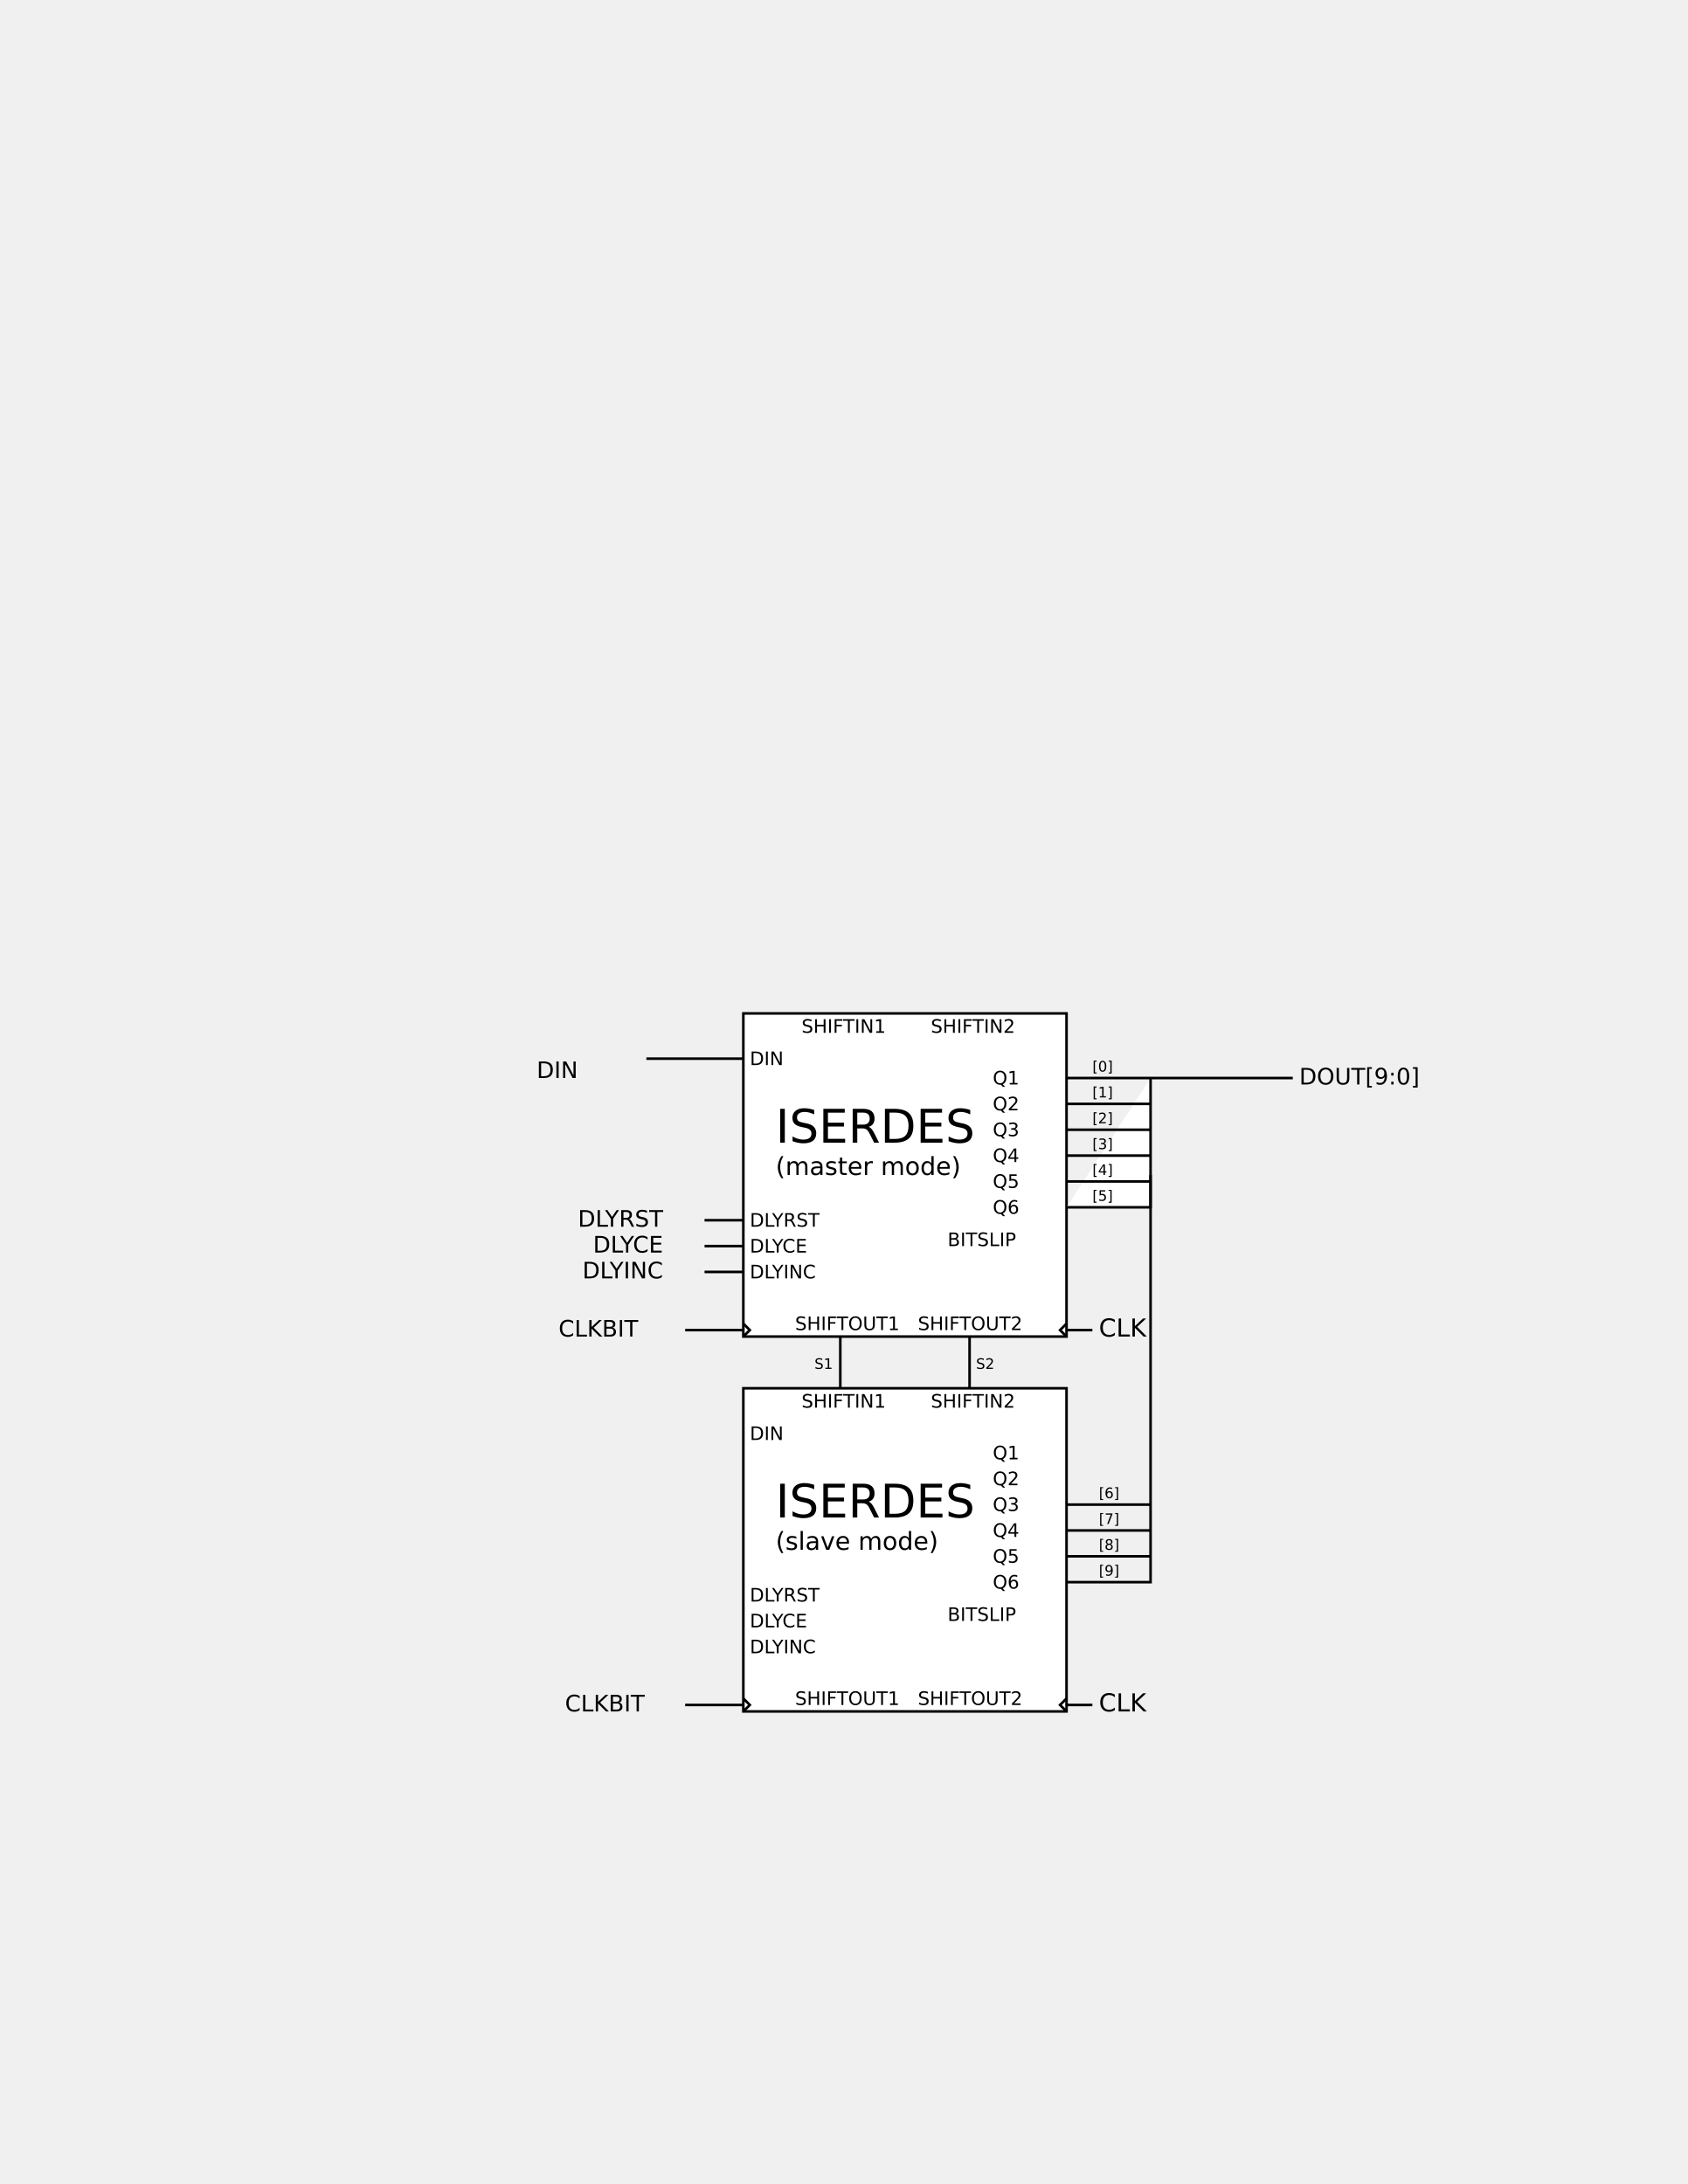
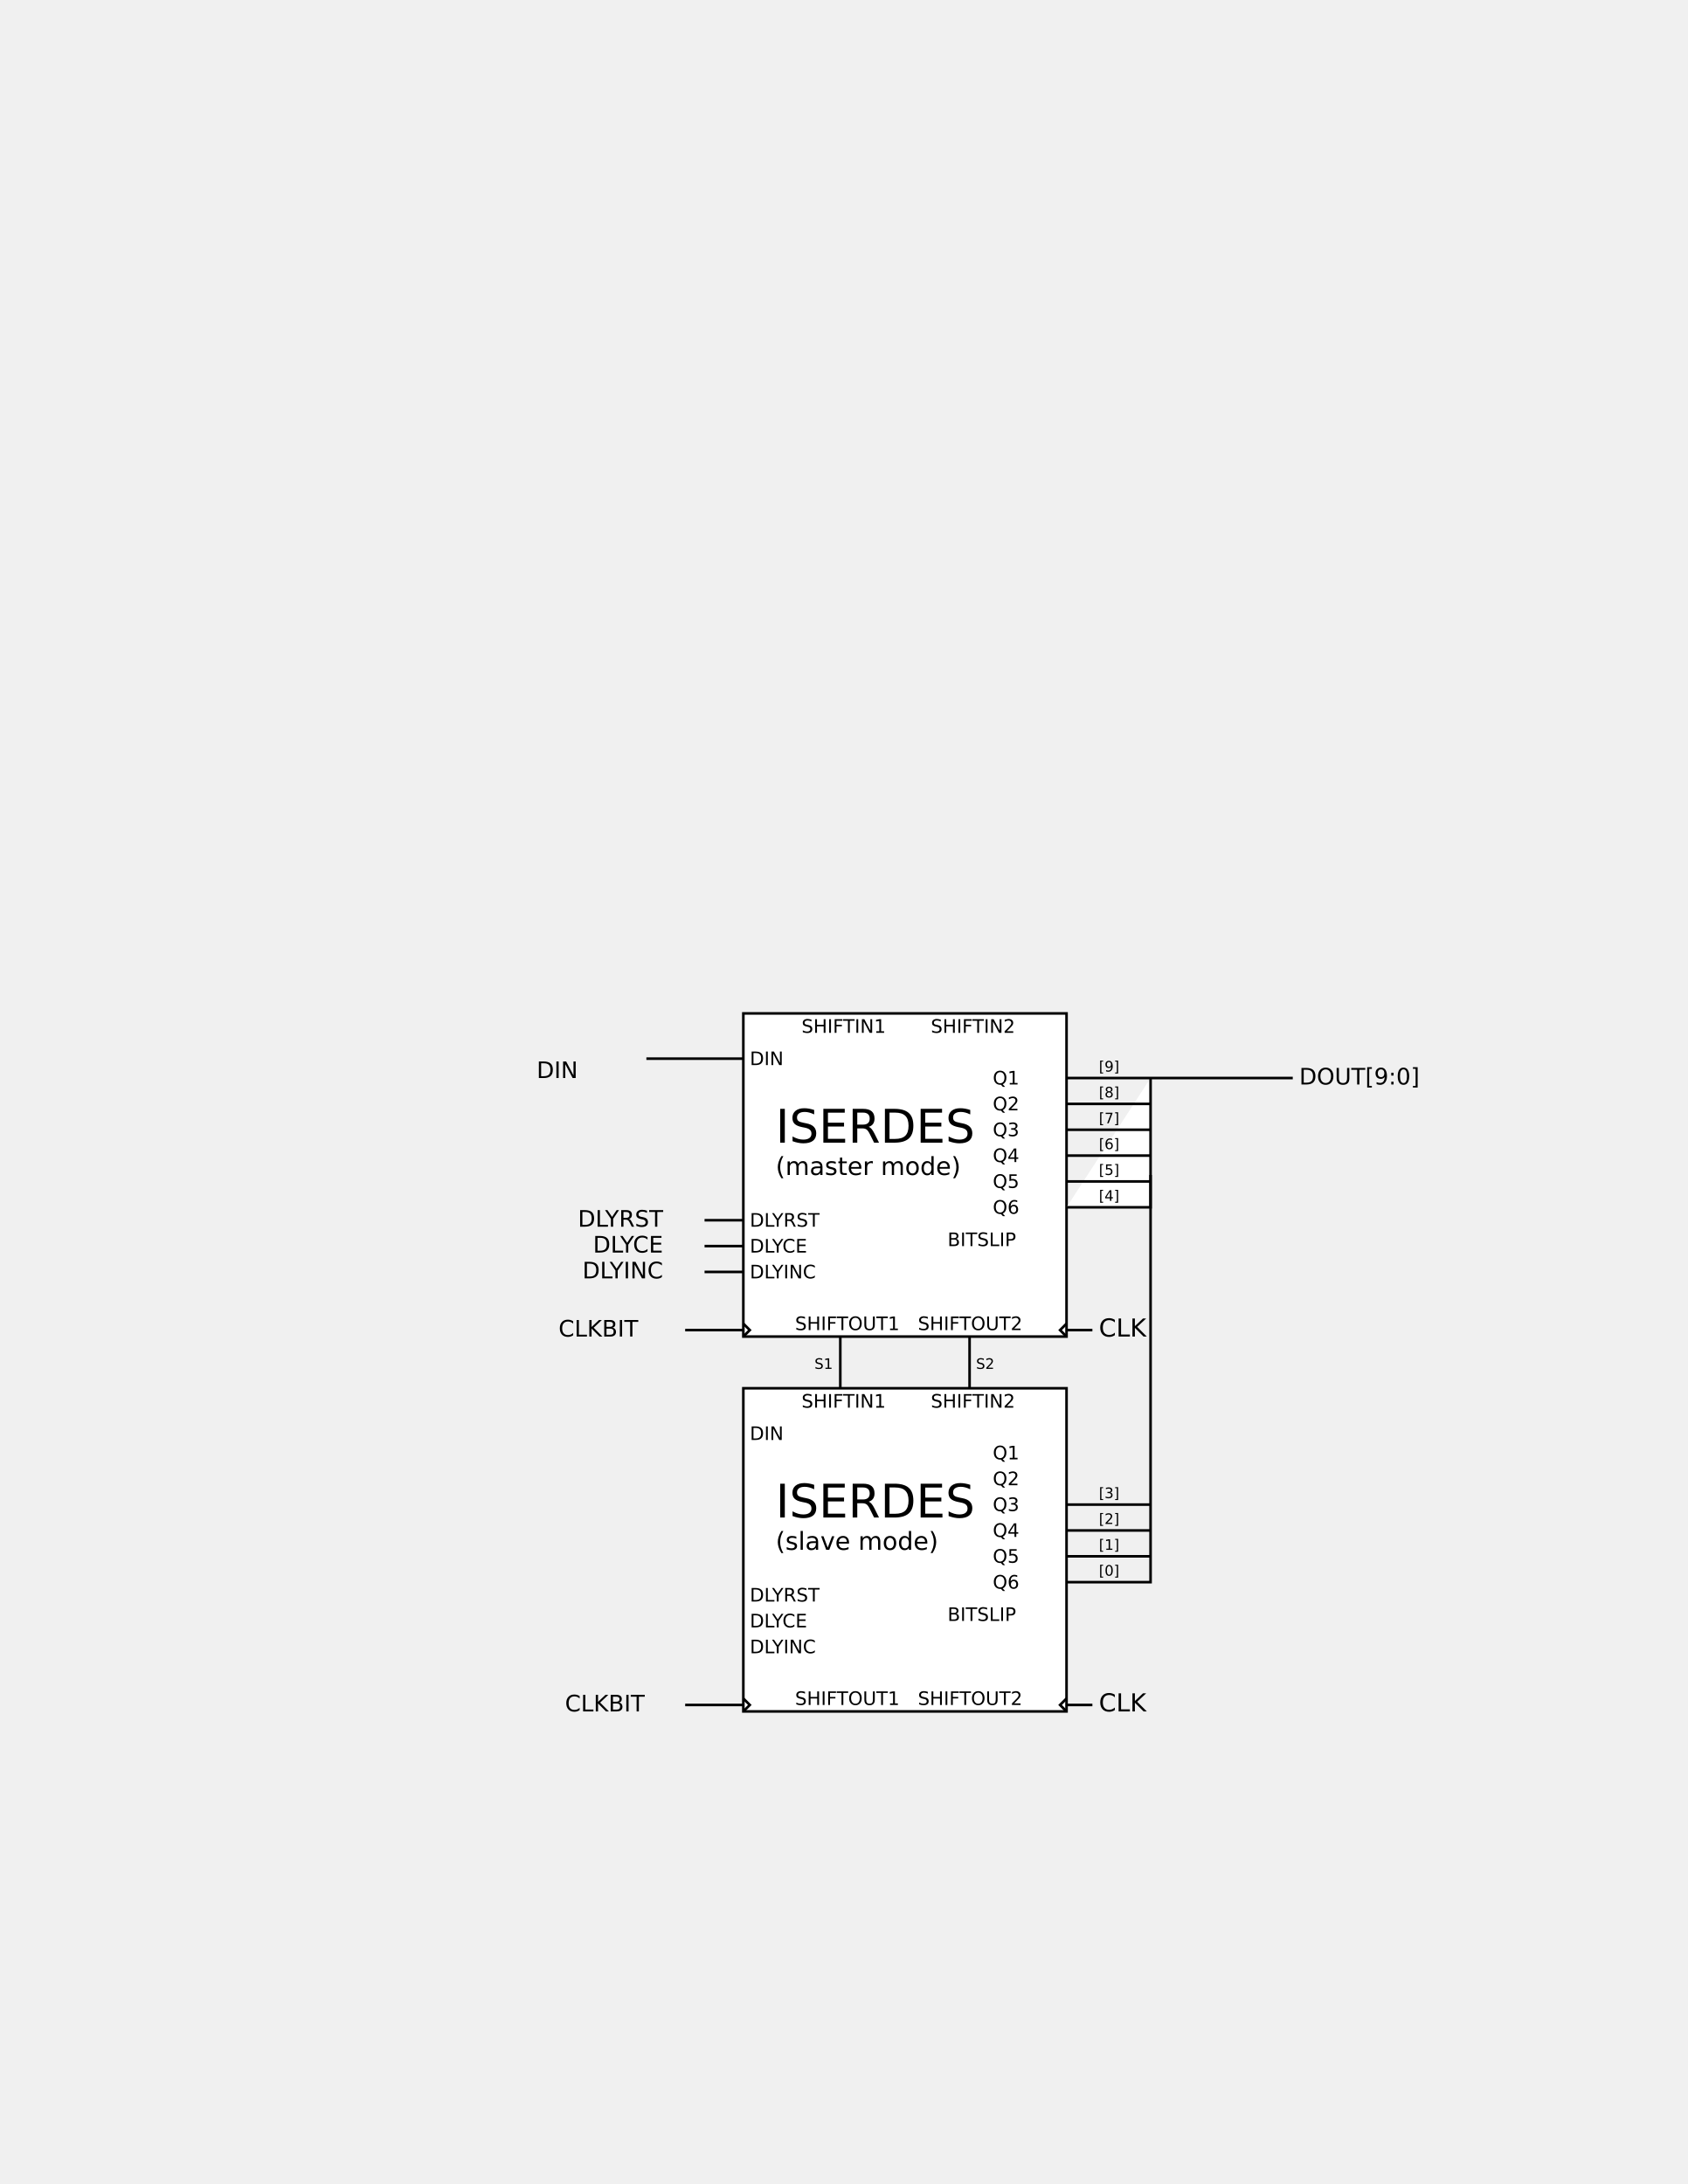
<svg xmlns="http://www.w3.org/2000/svg" id="svg1996" height="792pt" width="612pt">
  <defs id="defs3">
    <marker orient="auto" refY="0.0" refX="0.0" id="TriangleInM" style="overflow:visible;">
      <path id="path1545" d="M 5.77,0.0 L -2.88,5.0 L -2.88,-5.0 L 5.77,0.0 z " style="fill-rule:evenodd;stroke:#000000;stroke-width:1.0pt;marker-start:none;" transform="scale(-0.4)" />
    </marker>
    <marker orient="auto" refY="0.0" refX="0.0" id="TriangleOutM" style="overflow:visible;">
      <path id="path1698" d="M 5.77,0.0 L -2.88,5.0 L -2.88,-5.0 L 5.77,0.0 z " style="fill-rule:evenodd;stroke:#000000;stroke-width:1.0pt;marker-start:none;" transform="scale(0.4)" />
    </marker>
  </defs>
  <g id="layer1">
    <g id="g2819">
      <rect y="490" x="359.375" height="156.25" width="156.25" id="rect1410" style="fill:#ffffff;fill-opacity:1;fill-rule:evenodd;stroke:#000000;stroke-width:1.25;stroke-linecap:butt;stroke-linejoin:miter;stroke-miterlimit:4;stroke-dasharray:none;stroke-opacity:1" />
      <text id="text2285" y="515" x="362.5" style="font-size:9px;font-style:normal;font-variant:normal;font-weight:normal;font-stretch:normal;text-align:start;line-height:125%;writing-mode:lr-tb;text-anchor:start;fill:#000000;fill-opacity:1;stroke:none;stroke-width:1px;stroke-linecap:butt;stroke-linejoin:miter;stroke-opacity:1;font-family:Bitstream Vera Sans" xml:space="preserve">
        <tspan y="515" x="362.5" id="tspan2287">DIN</tspan>
      </text>
      <text id="text2289" y="536.875" x="512.814" style="font-size:9px;font-style:normal;font-variant:normal;font-weight:normal;font-stretch:normal;text-align:end;line-height:125%;writing-mode:lr-tb;text-anchor:end;fill:#000000;fill-opacity:1;stroke:none;stroke-width:1px;stroke-linecap:butt;stroke-linejoin:miter;stroke-opacity:1;font-family:Bitstream Vera Sans" xml:space="preserve">
        <tspan y="536.875" x="512.814" id="tspan2291">Q2</tspan>
      </text>
      <text id="text2297" y="549.375" x="512.814" style="font-size:9px;font-style:normal;font-variant:normal;font-weight:normal;font-stretch:normal;text-align:end;line-height:125%;writing-mode:lr-tb;text-anchor:end;fill:#000000;fill-opacity:1;stroke:none;stroke-width:1px;stroke-linecap:butt;stroke-linejoin:miter;stroke-opacity:1;font-family:Bitstream Vera Sans" xml:space="preserve">
        <tspan y="549.375" x="512.814" id="tspan2299">Q3</tspan>
      </text>
      <text id="text2301" y="561.875" x="512.814" style="font-size:9px;font-style:normal;font-variant:normal;font-weight:normal;font-stretch:normal;text-align:end;line-height:125%;writing-mode:lr-tb;text-anchor:end;fill:#000000;fill-opacity:1;stroke:none;stroke-width:1px;stroke-linecap:butt;stroke-linejoin:miter;stroke-opacity:1;font-family:Bitstream Vera Sans" xml:space="preserve">
        <tspan y="561.875" x="512.814" id="tspan2303">Q4</tspan>
      </text>
      <text id="text2305" y="574.375" x="512.814" style="font-size:9px;font-style:normal;font-variant:normal;font-weight:normal;font-stretch:normal;text-align:end;line-height:125%;writing-mode:lr-tb;text-anchor:end;fill:#000000;fill-opacity:1;stroke:none;stroke-width:1px;stroke-linecap:butt;stroke-linejoin:miter;stroke-opacity:1;font-family:Bitstream Vera Sans" xml:space="preserve">
        <tspan y="574.375" x="512.814" id="tspan2307">Q5</tspan>
      </text>
      <text id="text2309" y="586.875" x="512.814" style="font-size:9px;font-style:normal;font-variant:normal;font-weight:normal;font-stretch:normal;text-align:end;line-height:125%;writing-mode:lr-tb;text-anchor:end;fill:#000000;fill-opacity:1;stroke:none;stroke-width:1px;stroke-linecap:butt;stroke-linejoin:miter;stroke-opacity:1;font-family:Bitstream Vera Sans" xml:space="preserve">
        <tspan y="586.875" x="512.814" id="tspan2311">Q6</tspan>
      </text>
      <text id="text2313" y="524.375" x="512.814" style="font-size:9px;font-style:normal;font-variant:normal;font-weight:normal;font-stretch:normal;text-align:end;line-height:125%;writing-mode:lr-tb;text-anchor:end;fill:#000000;fill-opacity:1;stroke:none;stroke-width:1px;stroke-linecap:butt;stroke-linejoin:miter;stroke-opacity:1;font-family:Bitstream Vera Sans" xml:space="preserve">
        <tspan y="524.375" x="512.814" id="tspan2315">Q1</tspan>
      </text>
      <text id="text2317" y="643.125" x="384.375" style="font-size:9px;font-style:normal;font-variant:normal;font-weight:normal;font-stretch:normal;text-align:start;line-height:125%;writing-mode:lr-tb;text-anchor:start;fill:#000000;fill-opacity:1;stroke:none;stroke-width:1px;stroke-linecap:butt;stroke-linejoin:miter;stroke-opacity:1;font-family:Bitstream Vera Sans" xml:space="preserve">
        <tspan y="643.125" x="384.375" id="tspan2319">SHIFTOUT1 </tspan>
      </text>
      <text id="text2321" y="643.125" x="443.75" style="font-size:9px;font-style:normal;font-variant:normal;font-weight:normal;font-stretch:normal;text-align:start;line-height:125%;writing-mode:lr-tb;text-anchor:start;fill:#000000;fill-opacity:1;stroke:none;stroke-width:1px;stroke-linecap:butt;stroke-linejoin:miter;stroke-opacity:1;font-family:Bitstream Vera Sans" xml:space="preserve">
        <tspan y="643.125" x="443.75" id="tspan2323">SHIFTOUT2</tspan>
      </text>
      <text id="text2325" y="602.5" x="511.26" style="font-size:9px;font-style:normal;font-variant:normal;font-weight:normal;font-stretch:normal;text-align:end;line-height:125%;writing-mode:lr-tb;text-anchor:end;fill:#000000;fill-opacity:1;stroke:none;stroke-width:1px;stroke-linecap:butt;stroke-linejoin:miter;stroke-opacity:1;font-family:Bitstream Vera Sans" xml:space="preserve">
        <tspan y="602.5" x="511.26" id="tspan2327">BITSLIP</tspan>
      </text>
      <text id="text2329" y="605.625" x="362.5" style="font-size:9px;font-style:normal;font-variant:normal;font-weight:normal;font-stretch:normal;text-align:start;line-height:125%;writing-mode:lr-tb;text-anchor:start;fill:#000000;fill-opacity:1;stroke:none;stroke-width:1px;stroke-linecap:butt;stroke-linejoin:miter;stroke-opacity:1;font-family:Bitstream Vera Sans" xml:space="preserve">
        <tspan y="605.625" x="362.5" id="tspan2331">DLYCE</tspan>
      </text>
      <text id="text2333" y="618.125" x="362.5" style="font-size:9px;font-style:normal;font-variant:normal;font-weight:normal;font-stretch:normal;text-align:start;line-height:125%;writing-mode:lr-tb;text-anchor:start;fill:#000000;fill-opacity:1;stroke:none;stroke-width:1px;stroke-linecap:butt;stroke-linejoin:miter;stroke-opacity:1;font-family:Bitstream Vera Sans" xml:space="preserve">
        <tspan y="618.125" x="362.5" id="tspan2335">DLYINC</tspan>
      </text>
      <text id="text2337" y="593.125" x="362.5" style="font-size:9px;font-style:normal;font-variant:normal;font-weight:normal;font-stretch:normal;text-align:start;line-height:125%;writing-mode:lr-tb;text-anchor:start;fill:#000000;fill-opacity:1;stroke:none;stroke-width:1px;stroke-linecap:butt;stroke-linejoin:miter;stroke-opacity:1;font-family:Bitstream Vera Sans" xml:space="preserve">
        <tspan y="593.125" x="362.5" id="tspan2339">DLYRST</tspan>
      </text>
      <text id="text2341" y="499.375" x="387.5" style="font-size:9px;font-style:normal;font-variant:normal;font-weight:normal;font-stretch:normal;text-align:start;line-height:125%;writing-mode:lr-tb;text-anchor:start;fill:#000000;fill-opacity:1;stroke:none;stroke-width:1px;stroke-linecap:butt;stroke-linejoin:miter;stroke-opacity:1;font-family:Bitstream Vera Sans" xml:space="preserve">
        <tspan y="499.375" x="387.5" id="tspan2343">SHIFTIN1</tspan>
      </text>
      <text id="text2345" y="499.375" x="450" style="font-size:9px;font-style:normal;font-variant:normal;font-weight:normal;font-stretch:normal;text-align:start;line-height:125%;writing-mode:lr-tb;text-anchor:start;fill:#000000;fill-opacity:1;stroke:none;stroke-width:1px;stroke-linecap:butt;stroke-linejoin:miter;stroke-opacity:1;font-family:Bitstream Vera Sans" xml:space="preserve">
        <tspan y="499.375" x="450" id="tspan2347">SHIFTIN2</tspan>
      </text>
      <text id="text2349" y="552.5" x="375" style="font-size:22.435px;font-style:normal;font-weight:normal;fill:#000000;fill-opacity:1;stroke:none;stroke-width:1px;stroke-linecap:butt;stroke-linejoin:miter;stroke-opacity:1;font-family:Bitstream Vera Sans" xml:space="preserve">
        <tspan y="552.5" x="375" id="tspan2351">ISERDES</tspan>
      </text>
      <text id="text2353" y="568.125" x="375" style="font-size:12px;font-style:normal;font-weight:normal;fill:#000000;fill-opacity:1;stroke:none;stroke-width:1px;stroke-linecap:butt;stroke-linejoin:miter;stroke-opacity:1;font-family:Bitstream Vera Sans" xml:space="preserve">
        <tspan y="568.125" x="375" id="tspan2355">(master mode)</tspan>
      </text>
      <path id="path2394" d="M 359.375,640 L 362.5,643.125 L 359.375,646.25" style="fill:none;fill-opacity:0.75;fill-rule:evenodd;stroke:#000000;stroke-width:1.25;stroke-linecap:butt;stroke-linejoin:miter;stroke-miterlimit:4;stroke-dasharray:none;stroke-opacity:1" />
      <path id="path2396" d="M 515.625,640 L 512.5,643.125 L 515.625,646.25" style="fill:none;fill-opacity:0.75;fill-rule:evenodd;stroke:#000000;stroke-width:1.25;stroke-linecap:butt;stroke-linejoin:miter;stroke-miterlimit:4;stroke-dasharray:none;stroke-opacity:1" />
    </g>
    <path style="fill:none;fill-opacity:0.75;fill-rule:evenodd;stroke:#000000;stroke-width:1.25;stroke-linecap:butt;stroke-linejoin:miter;stroke-opacity:1;stroke-miterlimit:4;stroke-dasharray:none" d="M 406.25,646.25 L 406.25,671.25" id="path2516" />
    <path style="fill:none;fill-opacity:0.75;fill-rule:evenodd;stroke:#000000;stroke-width:1.25;stroke-linecap:butt;stroke-linejoin:miter;stroke-miterlimit:4;stroke-dasharray:none;stroke-opacity:1" d="M 468.75,646.25 L 468.75,671.25" id="path2706" />
    <path style="opacity:1;color:#000000;fill:#ffffff;fill-opacity:1;fill-rule:nonzero;stroke:#000000;stroke-width:1.25;stroke-linecap:butt;stroke-linejoin:miter;marker:none;marker-start:none;marker-mid:none;marker-end:none;stroke-miterlimit:4;stroke-dasharray:none;stroke-dashoffset:0;stroke-opacity:1;visibility:visible;display:inline;overflow:visible" d="M 312.5,511.875 L 359.375,511.875" id="path2712" />
    <path style="opacity:1;color:#000000;fill:#ffffff;fill-opacity:1;fill-rule:nonzero;stroke:#000000;stroke-width:1.25;stroke-linecap:butt;stroke-linejoin:miter;marker:none;marker-start:none;marker-mid:none;marker-end:none;stroke-miterlimit:4;stroke-dasharray:none;stroke-dashoffset:0;stroke-opacity:1;visibility:visible;display:inline;overflow:visible" d="M 515.625,521.25 L 625,521.25" id="path2714" />
    <path style="opacity:1;color:#000000;fill:#ffffff;fill-opacity:1;fill-rule:nonzero;stroke:#000000;stroke-width:1.25;stroke-linecap:butt;stroke-linejoin:miter;marker:none;marker-start:none;marker-mid:none;marker-end:none;stroke-miterlimit:4;stroke-dasharray:none;stroke-dashoffset:0;stroke-opacity:1;visibility:visible;display:inline;overflow:visible" d="M 556.25,521.25 L 556.25,583.75 L 515.625,583.75" id="path2716" />
    <path style="opacity:1;color:#000000;fill:none;fill-opacity:1;fill-rule:nonzero;stroke:#000000;stroke-width:1.25;stroke-linecap:butt;stroke-linejoin:miter;marker:none;marker-start:none;marker-mid:none;marker-end:none;stroke-miterlimit:4;stroke-dasharray:none;stroke-dashoffset:0;stroke-opacity:1;visibility:visible;display:inline;overflow:visible" d="M 556.25,568.125 L 556.25,765 L 515.625,765" id="path2718" />
    <path style="opacity:1;color:#000000;fill:#ffffff;fill-opacity:1;fill-rule:nonzero;stroke:#000000;stroke-width:1.25;stroke-linecap:butt;stroke-linejoin:miter;marker:none;marker-start:none;marker-mid:none;marker-end:none;stroke-miterlimit:4;stroke-dasharray:none;stroke-dashoffset:0;stroke-opacity:1;visibility:visible;display:inline;overflow:visible" d="M 515.625,752.5 L 556.25,752.5" id="path2720" />
    <path style="opacity:1;color:#000000;fill:#ffffff;fill-opacity:1;fill-rule:nonzero;stroke:#000000;stroke-width:1.25;stroke-linecap:butt;stroke-linejoin:miter;marker:none;marker-start:none;marker-mid:none;marker-end:none;stroke-miterlimit:4;stroke-dasharray:none;stroke-dashoffset:0;stroke-opacity:1;visibility:visible;display:inline;overflow:visible" d="M 556.25,740 L 515.625,740" id="path2722" />
    <path style="opacity:1;color:#000000;fill:#ffffff;fill-opacity:1;fill-rule:nonzero;stroke:#000000;stroke-width:1.25;stroke-linecap:butt;stroke-linejoin:miter;marker:none;marker-start:none;marker-mid:none;marker-end:none;stroke-miterlimit:4;stroke-dasharray:none;stroke-dashoffset:0;stroke-opacity:1;visibility:visible;display:inline;overflow:visible" d="M 515.625,727.5 L 556.25,727.5" id="path2724" />
    <path style="opacity:1;color:#000000;fill:#ffffff;fill-opacity:1;fill-rule:nonzero;stroke:#000000;stroke-width:1.25;stroke-linecap:butt;stroke-linejoin:miter;marker:none;marker-start:none;marker-mid:none;marker-end:none;stroke-miterlimit:4;stroke-dasharray:none;stroke-dashoffset:0;stroke-opacity:1;visibility:visible;display:inline;overflow:visible" d="M 515.625,571.25 L 556.25,571.25" id="path2726" />
    <path style="opacity:1;color:#000000;fill:#ffffff;fill-opacity:1;fill-rule:nonzero;stroke:#000000;stroke-width:1.25;stroke-linecap:butt;stroke-linejoin:miter;marker:none;marker-start:none;marker-mid:none;marker-end:none;stroke-miterlimit:4;stroke-dasharray:none;stroke-dashoffset:0;stroke-opacity:1;visibility:visible;display:inline;overflow:visible" d="M 556.25,558.75 L 515.625,558.75" id="path2728" />
    <path style="opacity:1;color:#000000;fill:#ffffff;fill-opacity:1;fill-rule:nonzero;stroke:#000000;stroke-width:1.25;stroke-linecap:butt;stroke-linejoin:miter;marker:none;marker-start:none;marker-mid:none;marker-end:none;stroke-miterlimit:4;stroke-dasharray:none;stroke-dashoffset:0;stroke-opacity:1;visibility:visible;display:inline;overflow:visible" d="M 515.625,546.25 L 556.25,546.25" id="path2730" />
    <path style="opacity:1;color:#000000;fill:#ffffff;fill-opacity:1;fill-rule:nonzero;stroke:#000000;stroke-width:1.25;stroke-linecap:butt;stroke-linejoin:miter;marker:none;marker-start:none;marker-mid:none;marker-end:none;stroke-miterlimit:4;stroke-dasharray:none;stroke-dashoffset:0;stroke-opacity:1;visibility:visible;display:inline;overflow:visible" d="M 515.625,533.75 L 556.25,533.75" id="path2732" />
    <text xml:space="preserve" style="font-size:11px;font-style:normal;font-variant:normal;font-weight:normal;font-stretch:normal;text-align:start;line-height:125%;writing-mode:lr-tb;text-anchor:start;fill:#000000;fill-opacity:1;stroke:none;stroke-width:1px;stroke-linecap:butt;stroke-linejoin:miter;stroke-opacity:1;font-family:Bitstream Vera Sans" x="628.125" y="524.375" id="text2738">
      <tspan id="tspan2740" x="628.125" y="524.375">DOUT[9:0]</tspan>
    </text>
-     <text xml:space="preserve" style="font-size:7px;font-style:normal;font-variant:normal;font-weight:normal;font-stretch:normal;text-align:start;line-height:125%;writing-mode:lr-tb;text-anchor:start;fill:#000000;fill-opacity:1;stroke:none;stroke-width:1px;stroke-linecap:butt;stroke-linejoin:miter;stroke-opacity:1;font-family:Bitstream Vera Sans" x="528.125" y="518.125" id="text2742">
-       <tspan id="tspan2744" x="528.125" y="518.125">[0]</tspan>
-     </text>
-     <text xml:space="preserve" style="font-size:7px;font-style:normal;font-variant:normal;font-weight:normal;font-stretch:normal;text-align:start;line-height:125%;writing-mode:lr-tb;text-anchor:start;fill:#000000;fill-opacity:1;stroke:none;stroke-width:1px;stroke-linecap:butt;stroke-linejoin:miter;stroke-opacity:1;font-family:Bitstream Vera Sans" x="528.125" y="530.625" id="text2746">
-       <tspan id="tspan2748" x="528.125" y="530.625">[1]</tspan>
-     </text>
-     <text xml:space="preserve" style="font-size:7px;font-style:normal;font-variant:normal;font-weight:normal;font-stretch:normal;text-align:start;line-height:125%;writing-mode:lr-tb;text-anchor:start;fill:#000000;fill-opacity:1;stroke:none;stroke-width:1px;stroke-linecap:butt;stroke-linejoin:miter;stroke-opacity:1;font-family:Bitstream Vera Sans" x="528.125" y="543.125" id="text2787">
-       <tspan id="tspan2789" x="528.125" y="543.125">[2]</tspan>
-     </text>
-     <text xml:space="preserve" style="font-size:7px;font-style:normal;font-variant:normal;font-weight:normal;font-stretch:normal;text-align:start;line-height:125%;writing-mode:lr-tb;text-anchor:start;fill:#000000;fill-opacity:1;stroke:none;stroke-width:1px;stroke-linecap:butt;stroke-linejoin:miter;stroke-opacity:1;font-family:Bitstream Vera Sans" x="528.125" y="555.625" id="text2791">
-       <tspan id="tspan2793" x="528.125" y="555.625">[3]</tspan>
-     </text>
-     <text xml:space="preserve" style="font-size:7px;font-style:normal;font-variant:normal;font-weight:normal;font-stretch:normal;text-align:start;line-height:125%;writing-mode:lr-tb;text-anchor:start;fill:#000000;fill-opacity:1;stroke:none;stroke-width:1px;stroke-linecap:butt;stroke-linejoin:miter;stroke-opacity:1;font-family:Bitstream Vera Sans" x="528.125" y="568.125" id="text2795">
-       <tspan id="tspan2797" x="528.125" y="568.125">[4]</tspan>
-     </text>
-     <text xml:space="preserve" style="font-size:7px;font-style:normal;font-variant:normal;font-weight:normal;font-stretch:normal;text-align:start;line-height:125%;writing-mode:lr-tb;text-anchor:start;fill:#000000;fill-opacity:1;stroke:none;stroke-width:1px;stroke-linecap:butt;stroke-linejoin:miter;stroke-opacity:1;font-family:Bitstream Vera Sans" x="528.125" y="580.625" id="text2799">
-       <tspan id="tspan2801" x="528.125" y="580.625">[5]</tspan>
-     </text>
-     <text xml:space="preserve" style="font-size:7px;font-style:normal;font-variant:normal;font-weight:normal;font-stretch:normal;text-align:start;line-height:125%;writing-mode:lr-tb;text-anchor:start;fill:#000000;fill-opacity:1;stroke:none;stroke-width:1px;stroke-linecap:butt;stroke-linejoin:miter;stroke-opacity:1;font-family:Bitstream Vera Sans" x="531.25" y="724.375" id="text2803">
-       <tspan id="tspan2805" x="531.25" y="724.375">[6]</tspan>
-     </text>
-     <text xml:space="preserve" style="font-size:7px;font-style:normal;font-variant:normal;font-weight:normal;font-stretch:normal;text-align:start;line-height:125%;writing-mode:lr-tb;text-anchor:start;fill:#000000;fill-opacity:1;stroke:none;stroke-width:1px;stroke-linecap:butt;stroke-linejoin:miter;stroke-opacity:1;font-family:Bitstream Vera Sans" x="531.25" y="736.875" id="text2807">
-       <tspan id="tspan2809" x="531.25" y="736.875">[7]</tspan>
-     </text>
-     <text xml:space="preserve" style="font-size:7px;font-style:normal;font-variant:normal;font-weight:normal;font-stretch:normal;text-align:start;line-height:125%;writing-mode:lr-tb;text-anchor:start;fill:#000000;fill-opacity:1;stroke:none;stroke-width:1px;stroke-linecap:butt;stroke-linejoin:miter;stroke-opacity:1;font-family:Bitstream Vera Sans" x="531.25" y="749.375" id="text2811">
-       <tspan id="tspan2813" x="531.25" y="749.375">[8]</tspan>
-     </text>
-     <text xml:space="preserve" style="font-size:7px;font-style:normal;font-variant:normal;font-weight:normal;font-stretch:normal;text-align:start;line-height:125%;writing-mode:lr-tb;text-anchor:start;fill:#000000;fill-opacity:1;stroke:none;stroke-width:1px;stroke-linecap:butt;stroke-linejoin:miter;stroke-opacity:1;font-family:Bitstream Vera Sans" x="531.25" y="761.875" id="text2815">
-       <tspan id="tspan2817" x="531.25" y="761.875">[9]</tspan>
+     <text xml:space="preserve" style="font-size:7px;font-style:normal;font-variant:normal;font-weight:normal;font-stretch:normal;text-align:start;line-height:125%;writing-mode:lr-tb;text-anchor:start;fill:black;fill-opacity:1;stroke:none;stroke-width:1px;stroke-linecap:butt;stroke-linejoin:miter;stroke-opacity:1;font-family:Bitstream Vera Sans" x="531.25" y="761.875" id="text2742">
+       <tspan id="tspan2744" x="531.25" y="761.875">[0]</tspan>
+     </text>
+     <text xml:space="preserve" style="font-size:7px;font-style:normal;font-variant:normal;font-weight:normal;font-stretch:normal;text-align:start;line-height:125%;writing-mode:lr-tb;text-anchor:start;fill:black;fill-opacity:1;stroke:none;stroke-width:1px;stroke-linecap:butt;stroke-linejoin:miter;stroke-opacity:1;font-family:Bitstream Vera Sans" x="531.25" y="749.375" id="text2746">
+       <tspan id="tspan2748" x="531.25" y="749.375">[1]</tspan>
+     </text>
+     <text xml:space="preserve" style="font-size:7px;font-style:normal;font-variant:normal;font-weight:normal;font-stretch:normal;text-align:start;line-height:125%;writing-mode:lr-tb;text-anchor:start;fill:black;fill-opacity:1;stroke:none;stroke-width:1px;stroke-linecap:butt;stroke-linejoin:miter;stroke-opacity:1;font-family:Bitstream Vera Sans" x="531.25" y="736.875" id="text2787">
+       <tspan id="tspan2789" x="531.25" y="736.875">[2]</tspan>
+     </text>
+     <text xml:space="preserve" style="font-size:7px;font-style:normal;font-variant:normal;font-weight:normal;font-stretch:normal;text-align:start;line-height:125%;writing-mode:lr-tb;text-anchor:start;fill:black;fill-opacity:1;stroke:none;stroke-width:1px;stroke-linecap:butt;stroke-linejoin:miter;stroke-opacity:1;font-family:Bitstream Vera Sans" x="531.25" y="724.375" id="text2791">
+       <tspan id="tspan2793" x="531.25" y="724.375">[3]</tspan>
+     </text>
+     <text xml:space="preserve" style="font-size:7px;font-style:normal;font-variant:normal;font-weight:normal;font-stretch:normal;text-align:start;line-height:125%;writing-mode:lr-tb;text-anchor:start;fill:black;fill-opacity:1;stroke:none;stroke-width:1px;stroke-linecap:butt;stroke-linejoin:miter;stroke-opacity:1;font-family:Bitstream Vera Sans" x="531.25" y="580.625" id="text2795">
+       <tspan id="tspan2797" x="531.25" y="580.625">[4]</tspan>
+     </text>
+     <text xml:space="preserve" style="font-size:7px;font-style:normal;font-variant:normal;font-weight:normal;font-stretch:normal;text-align:start;line-height:125%;writing-mode:lr-tb;text-anchor:start;fill:black;fill-opacity:1;stroke:none;stroke-width:1px;stroke-linecap:butt;stroke-linejoin:miter;stroke-opacity:1;font-family:Bitstream Vera Sans" x="531.25" y="568.125" id="text2799">
+       <tspan id="tspan2801" x="531.25" y="568.125">[5]</tspan>
+     </text>
+     <text xml:space="preserve" style="font-size:7px;font-style:normal;font-variant:normal;font-weight:normal;font-stretch:normal;text-align:start;line-height:125%;writing-mode:lr-tb;text-anchor:start;fill:black;fill-opacity:1;stroke:none;stroke-width:1px;stroke-linecap:butt;stroke-linejoin:miter;stroke-opacity:1;font-family:Bitstream Vera Sans" x="531.25" y="555.625" id="text2803">
+       <tspan id="tspan2805" x="531.25" y="555.625">[6]</tspan>
+     </text>
+     <text xml:space="preserve" style="font-size:7px;font-style:normal;font-variant:normal;font-weight:normal;font-stretch:normal;text-align:start;line-height:125%;writing-mode:lr-tb;text-anchor:start;fill:black;fill-opacity:1;stroke:none;stroke-width:1px;stroke-linecap:butt;stroke-linejoin:miter;stroke-opacity:1;font-family:Bitstream Vera Sans" x="531.25" y="543.125" id="text2807">
+       <tspan id="tspan2809" x="531.25" y="543.125">[7]</tspan>
+     </text>
+     <text xml:space="preserve" style="font-size:7px;font-style:normal;font-variant:normal;font-weight:normal;font-stretch:normal;text-align:start;line-height:125%;writing-mode:lr-tb;text-anchor:start;fill:black;fill-opacity:1;stroke:none;stroke-width:1px;stroke-linecap:butt;stroke-linejoin:miter;stroke-opacity:1;font-family:Bitstream Vera Sans" x="531.25" y="530.625" id="text2811">
+       <tspan id="tspan2813" x="531.25" y="530.625">[8]</tspan>
+     </text>
+     <text xml:space="preserve" style="font-size:7px;font-style:normal;font-variant:normal;font-weight:normal;font-stretch:normal;text-align:start;line-height:125%;writing-mode:lr-tb;text-anchor:start;fill:black;fill-opacity:1;stroke:none;stroke-width:1px;stroke-linecap:butt;stroke-linejoin:miter;stroke-opacity:1;font-family:Bitstream Vera Sans" x="531.25" y="518.125" id="text2815">
+       <tspan id="tspan2817" x="531.25" y="518.125">[9]</tspan>
    </text>
    <g id="g2858" transform="translate(0,181.25)">
      <rect y="490" x="359.375" height="156.25" width="156.25" id="rect2860" style="fill:#ffffff;fill-opacity:1;fill-rule:evenodd;stroke:#000000;stroke-width:1.25;stroke-linecap:butt;stroke-linejoin:miter;stroke-miterlimit:4;stroke-dasharray:none;stroke-opacity:1" />
      <text id="text2862" y="515" x="362.5" style="font-size:9px;font-style:normal;font-variant:normal;font-weight:normal;font-stretch:normal;text-align:start;line-height:125%;writing-mode:lr-tb;text-anchor:start;fill:#000000;fill-opacity:1;stroke:none;stroke-width:1px;stroke-linecap:butt;stroke-linejoin:miter;stroke-opacity:1;font-family:Bitstream Vera Sans" xml:space="preserve">
        <tspan y="515" x="362.5" id="tspan2864">DIN</tspan>
      </text>
      <text id="text2866" y="536.875" x="512.814" style="font-size:9px;font-style:normal;font-variant:normal;font-weight:normal;font-stretch:normal;text-align:end;line-height:125%;writing-mode:lr-tb;text-anchor:end;fill:#000000;fill-opacity:1;stroke:none;stroke-width:1px;stroke-linecap:butt;stroke-linejoin:miter;stroke-opacity:1;font-family:Bitstream Vera Sans" xml:space="preserve">
        <tspan y="536.875" x="512.814" id="tspan2868">Q2</tspan>
      </text>
      <text id="text2870" y="549.375" x="512.814" style="font-size:9px;font-style:normal;font-variant:normal;font-weight:normal;font-stretch:normal;text-align:end;line-height:125%;writing-mode:lr-tb;text-anchor:end;fill:#000000;fill-opacity:1;stroke:none;stroke-width:1px;stroke-linecap:butt;stroke-linejoin:miter;stroke-opacity:1;font-family:Bitstream Vera Sans" xml:space="preserve">
        <tspan y="549.375" x="512.814" id="tspan2872">Q3</tspan>
      </text>
      <text id="text2874" y="561.875" x="512.814" style="font-size:9px;font-style:normal;font-variant:normal;font-weight:normal;font-stretch:normal;text-align:end;line-height:125%;writing-mode:lr-tb;text-anchor:end;fill:#000000;fill-opacity:1;stroke:none;stroke-width:1px;stroke-linecap:butt;stroke-linejoin:miter;stroke-opacity:1;font-family:Bitstream Vera Sans" xml:space="preserve">
        <tspan y="561.875" x="512.814" id="tspan2876">Q4</tspan>
      </text>
      <text id="text2878" y="574.375" x="512.814" style="font-size:9px;font-style:normal;font-variant:normal;font-weight:normal;font-stretch:normal;text-align:end;line-height:125%;writing-mode:lr-tb;text-anchor:end;fill:#000000;fill-opacity:1;stroke:none;stroke-width:1px;stroke-linecap:butt;stroke-linejoin:miter;stroke-opacity:1;font-family:Bitstream Vera Sans" xml:space="preserve">
        <tspan y="574.375" x="512.814" id="tspan2880">Q5</tspan>
      </text>
      <text id="text2882" y="586.875" x="512.814" style="font-size:9px;font-style:normal;font-variant:normal;font-weight:normal;font-stretch:normal;text-align:end;line-height:125%;writing-mode:lr-tb;text-anchor:end;fill:#000000;fill-opacity:1;stroke:none;stroke-width:1px;stroke-linecap:butt;stroke-linejoin:miter;stroke-opacity:1;font-family:Bitstream Vera Sans" xml:space="preserve">
        <tspan y="586.875" x="512.814" id="tspan2884">Q6</tspan>
      </text>
      <text id="text2886" y="524.375" x="512.814" style="font-size:9px;font-style:normal;font-variant:normal;font-weight:normal;font-stretch:normal;text-align:end;line-height:125%;writing-mode:lr-tb;text-anchor:end;fill:#000000;fill-opacity:1;stroke:none;stroke-width:1px;stroke-linecap:butt;stroke-linejoin:miter;stroke-opacity:1;font-family:Bitstream Vera Sans" xml:space="preserve">
        <tspan y="524.375" x="512.814" id="tspan2888">Q1</tspan>
      </text>
      <text id="text2890" y="643.125" x="384.375" style="font-size:9px;font-style:normal;font-variant:normal;font-weight:normal;font-stretch:normal;text-align:start;line-height:125%;writing-mode:lr-tb;text-anchor:start;fill:#000000;fill-opacity:1;stroke:none;stroke-width:1px;stroke-linecap:butt;stroke-linejoin:miter;stroke-opacity:1;font-family:Bitstream Vera Sans" xml:space="preserve">
        <tspan y="643.125" x="384.375" id="tspan2892">SHIFTOUT1 </tspan>
      </text>
      <text id="text2894" y="643.125" x="443.75" style="font-size:9px;font-style:normal;font-variant:normal;font-weight:normal;font-stretch:normal;text-align:start;line-height:125%;writing-mode:lr-tb;text-anchor:start;fill:#000000;fill-opacity:1;stroke:none;stroke-width:1px;stroke-linecap:butt;stroke-linejoin:miter;stroke-opacity:1;font-family:Bitstream Vera Sans" xml:space="preserve">
        <tspan y="643.125" x="443.75" id="tspan2896">SHIFTOUT2</tspan>
      </text>
      <text id="text2898" y="602.5" x="511.26" style="font-size:9px;font-style:normal;font-variant:normal;font-weight:normal;font-stretch:normal;text-align:end;line-height:125%;writing-mode:lr-tb;text-anchor:end;fill:#000000;fill-opacity:1;stroke:none;stroke-width:1px;stroke-linecap:butt;stroke-linejoin:miter;stroke-opacity:1;font-family:Bitstream Vera Sans" xml:space="preserve">
        <tspan y="602.5" x="511.26" id="tspan2900">BITSLIP</tspan>
      </text>
      <text id="text2902" y="605.625" x="362.5" style="font-size:9px;font-style:normal;font-variant:normal;font-weight:normal;font-stretch:normal;text-align:start;line-height:125%;writing-mode:lr-tb;text-anchor:start;fill:#000000;fill-opacity:1;stroke:none;stroke-width:1px;stroke-linecap:butt;stroke-linejoin:miter;stroke-opacity:1;font-family:Bitstream Vera Sans" xml:space="preserve">
        <tspan y="605.625" x="362.5" id="tspan2904">DLYCE</tspan>
      </text>
      <text id="text2906" y="618.125" x="362.5" style="font-size:9px;font-style:normal;font-variant:normal;font-weight:normal;font-stretch:normal;text-align:start;line-height:125%;writing-mode:lr-tb;text-anchor:start;fill:#000000;fill-opacity:1;stroke:none;stroke-width:1px;stroke-linecap:butt;stroke-linejoin:miter;stroke-opacity:1;font-family:Bitstream Vera Sans" xml:space="preserve">
        <tspan y="618.125" x="362.5" id="tspan2908">DLYINC</tspan>
      </text>
      <text id="text2910" y="593.125" x="362.5" style="font-size:9px;font-style:normal;font-variant:normal;font-weight:normal;font-stretch:normal;text-align:start;line-height:125%;writing-mode:lr-tb;text-anchor:start;fill:#000000;fill-opacity:1;stroke:none;stroke-width:1px;stroke-linecap:butt;stroke-linejoin:miter;stroke-opacity:1;font-family:Bitstream Vera Sans" xml:space="preserve">
        <tspan y="593.125" x="362.5" id="tspan2912">DLYRST</tspan>
      </text>
      <text id="text2914" y="499.375" x="387.5" style="font-size:9px;font-style:normal;font-variant:normal;font-weight:normal;font-stretch:normal;text-align:start;line-height:125%;writing-mode:lr-tb;text-anchor:start;fill:#000000;fill-opacity:1;stroke:none;stroke-width:1px;stroke-linecap:butt;stroke-linejoin:miter;stroke-opacity:1;font-family:Bitstream Vera Sans" xml:space="preserve">
        <tspan y="499.375" x="387.5" id="tspan2916">SHIFTIN1</tspan>
      </text>
      <text id="text2918" y="499.375" x="450" style="font-size:9px;font-style:normal;font-variant:normal;font-weight:normal;font-stretch:normal;text-align:start;line-height:125%;writing-mode:lr-tb;text-anchor:start;fill:#000000;fill-opacity:1;stroke:none;stroke-width:1px;stroke-linecap:butt;stroke-linejoin:miter;stroke-opacity:1;font-family:Bitstream Vera Sans" xml:space="preserve">
        <tspan y="499.375" x="450" id="tspan2920">SHIFTIN2</tspan>
      </text>
      <text id="text2922" y="552.5" x="375" style="font-size:22.435px;font-style:normal;font-weight:normal;fill:#000000;fill-opacity:1;stroke:none;stroke-width:1px;stroke-linecap:butt;stroke-linejoin:miter;stroke-opacity:1;font-family:Bitstream Vera Sans" xml:space="preserve">
        <tspan y="552.5" x="375" id="tspan2924">ISERDES</tspan>
      </text>
      <text id="text2926" y="568.125" x="375" style="font-size:12px;font-style:normal;font-weight:normal;fill:#000000;fill-opacity:1;stroke:none;stroke-width:1px;stroke-linecap:butt;stroke-linejoin:miter;stroke-opacity:1;font-family:Bitstream Vera Sans" xml:space="preserve">
        <tspan y="568.125" x="375" id="tspan2928">(slave mode)</tspan>
      </text>
      <path id="path2930" d="M 359.375,640 L 362.5,643.125 L 359.375,646.25" style="fill:none;fill-opacity:0.75;fill-rule:evenodd;stroke:#000000;stroke-width:1.25;stroke-linecap:butt;stroke-linejoin:miter;stroke-miterlimit:4;stroke-dasharray:none;stroke-opacity:1" />
      <path id="path2932" d="M 515.625,640 L 512.5,643.125 L 515.625,646.25" style="fill:none;fill-opacity:0.75;fill-rule:evenodd;stroke:#000000;stroke-width:1.25;stroke-linecap:butt;stroke-linejoin:miter;stroke-miterlimit:4;stroke-dasharray:none;stroke-opacity:1" />
    </g>
    <text xml:space="preserve" style="font-size:11px;font-style:normal;font-variant:normal;font-weight:normal;font-stretch:normal;text-align:end;line-height:125%;writing-mode:lr-tb;text-anchor:end;fill:#000000;fill-opacity:1;stroke:none;stroke-width:1px;stroke-linecap:butt;stroke-linejoin:miter;stroke-opacity:1;font-family:Bitstream Vera Sans" x="326.043" y="646.25" id="text2934">
      <tspan id="tspan2936" x="326.043" y="646.25">CLKBIT</tspan>
    </text>
    <text xml:space="preserve" style="font-size:12px;font-style:normal;font-weight:normal;fill:#000000;fill-opacity:1;stroke:none;stroke-width:1px;stroke-linecap:butt;stroke-linejoin:miter;stroke-opacity:1;font-family:Bitstream Vera Sans" x="531.25" y="646.25" id="text2938">
      <tspan id="tspan2940" x="531.25" y="646.25">CLK</tspan>
    </text>
    <text xml:space="preserve" style="font-size:12px;font-style:normal;font-weight:normal;fill:#000000;fill-opacity:1;stroke:none;stroke-width:1px;stroke-linecap:butt;stroke-linejoin:miter;stroke-opacity:1;font-family:Bitstream Vera Sans" x="531.25" y="827.5" id="text2942">
      <tspan id="tspan2944" x="531.25" y="827.5">CLK</tspan>
    </text>
    <text xml:space="preserve" style="font-size:11px;font-style:normal;font-variant:normal;font-weight:normal;font-stretch:normal;text-align:end;line-height:125%;writing-mode:lr-tb;text-anchor:end;fill:#000000;fill-opacity:1;stroke:none;stroke-width:1px;stroke-linecap:butt;stroke-linejoin:miter;stroke-opacity:1;font-family:Bitstream Vera Sans" x="329.168" y="827.5" id="text2950">
      <tspan id="tspan2952" x="329.168" y="827.5">CLKBIT</tspan>
    </text>
    <text xml:space="preserve" style="font-size:11px;font-style:normal;font-variant:normal;font-weight:normal;font-stretch:normal;text-align:end;line-height:125%;writing-mode:lr-tb;text-anchor:end;fill:#000000;fill-opacity:1;stroke:none;stroke-width:1px;stroke-linecap:butt;stroke-linejoin:miter;stroke-opacity:1;font-family:Bitstream Vera Sans" x="296.875" y="521.25" id="text2954">
      <tspan id="tspan2956" x="296.875" y="521.25">DIN</tspan>
    </text>
    <text xml:space="preserve" style="font-size:11px;font-style:normal;font-variant:normal;font-weight:normal;font-stretch:normal;text-align:end;line-height:125%;writing-mode:lr-tb;text-anchor:end;fill:#000000;fill-opacity:1;stroke:none;stroke-width:1px;stroke-linecap:butt;stroke-linejoin:miter;stroke-opacity:1;font-family:Bitstream Vera Sans" x="338.082" y="593.125" id="text2958">
      <tspan id="tspan2960" x="338.082" y="593.125">DLYRST</tspan>
    </text>
    <text xml:space="preserve" style="font-size:11px;font-style:normal;font-variant:normal;font-weight:normal;font-stretch:normal;text-align:end;line-height:125%;writing-mode:lr-tb;text-anchor:end;fill:#000000;fill-opacity:1;stroke:none;stroke-width:1px;stroke-linecap:butt;stroke-linejoin:miter;stroke-opacity:1;font-family:Bitstream Vera Sans" x="338.082" y="605.625" id="text2966">
      <tspan id="tspan2968" x="338.082" y="605.625">DLYCE</tspan>
    </text>
    <text xml:space="preserve" style="font-size:11px;font-style:normal;font-variant:normal;font-weight:normal;font-stretch:normal;text-align:end;line-height:125%;writing-mode:lr-tb;text-anchor:end;fill:#000000;fill-opacity:1;stroke:none;stroke-width:1px;stroke-linecap:butt;stroke-linejoin:miter;stroke-opacity:1;font-family:Bitstream Vera Sans" x="338.082" y="618.125" id="text2970">
      <tspan id="tspan2972" x="338.082" y="618.125">DLYINC</tspan>
    </text>
    <path style="opacity:1;color:#000000;fill:#ffffff;fill-opacity:1;fill-rule:nonzero;stroke:#000000;stroke-width:1.25;stroke-linecap:butt;stroke-linejoin:miter;marker:none;marker-start:none;marker-mid:none;marker-end:none;stroke-miterlimit:4;stroke-dasharray:none;stroke-dashoffset:0;stroke-opacity:1;visibility:visible;display:inline;overflow:visible" d="M 359.375,590 L 340.625,590" id="path2974" />
    <path style="opacity:1;color:#000000;fill:#ffffff;fill-opacity:1;fill-rule:nonzero;stroke:#000000;stroke-width:1.25;stroke-linecap:butt;stroke-linejoin:miter;marker:none;marker-start:none;marker-mid:none;marker-end:none;stroke-miterlimit:4;stroke-dasharray:none;stroke-dashoffset:0;stroke-opacity:1;visibility:visible;display:inline;overflow:visible" d="M 340.625,602.5 L 359.375,602.5" id="path2976" />
    <path style="opacity:1;color:#000000;fill:#ffffff;fill-opacity:1;fill-rule:nonzero;stroke:#000000;stroke-width:1.25;stroke-linecap:butt;stroke-linejoin:miter;marker:none;marker-start:none;marker-mid:none;marker-end:none;stroke-miterlimit:4;stroke-dasharray:none;stroke-dashoffset:0;stroke-opacity:1;visibility:visible;display:inline;overflow:visible" d="M 359.375,615 L 340.625,615" id="path2978" />
    <path style="opacity:1;color:#000000;fill:#ffffff;fill-opacity:1;fill-rule:nonzero;stroke:#000000;stroke-width:1.25;stroke-linecap:butt;stroke-linejoin:miter;marker:none;marker-start:none;marker-mid:none;marker-end:none;stroke-miterlimit:4;stroke-dasharray:none;stroke-dashoffset:0;stroke-opacity:1;visibility:visible;display:inline;overflow:visible" d="M 359.375,643.125 L 331.25,643.125" id="path2980" />
    <path style="opacity:1;color:#000000;fill:#ffffff;fill-opacity:1;fill-rule:nonzero;stroke:#000000;stroke-width:1.25;stroke-linecap:butt;stroke-linejoin:miter;marker:none;marker-start:none;marker-mid:none;marker-end:none;stroke-miterlimit:4;stroke-dasharray:none;stroke-dashoffset:0;stroke-opacity:1;visibility:visible;display:inline;overflow:visible" d="M 515.625,643.125 L 528.125,643.125" id="path2982" />
    <text xml:space="preserve" style="font-size:7px;font-style:normal;font-variant:normal;font-weight:normal;font-stretch:normal;text-align:start;line-height:125%;writing-mode:lr-tb;text-anchor:start;fill:#000000;fill-opacity:1;stroke:none;stroke-width:1px;stroke-linecap:butt;stroke-linejoin:miter;stroke-opacity:1;font-family:Bitstream Vera Sans" x="393.75" y="661.875" id="text2984">
      <tspan id="tspan2986" x="393.75" y="661.875">S1</tspan>
    </text>
    <text xml:space="preserve" style="font-size:7px;font-style:normal;font-variant:normal;font-weight:normal;font-stretch:normal;text-align:start;line-height:125%;writing-mode:lr-tb;text-anchor:start;fill:#000000;fill-opacity:1;stroke:none;stroke-width:1px;stroke-linecap:butt;stroke-linejoin:miter;stroke-opacity:1;font-family:Bitstream Vera Sans" x="471.875" y="661.875" id="text2988">
      <tspan id="tspan2990" x="471.875" y="661.875">S2</tspan>
    </text>
    <path style="opacity:1;color:#000000;fill:#ffffff;fill-opacity:1;fill-rule:nonzero;stroke:#000000;stroke-width:1.25;stroke-linecap:butt;stroke-linejoin:miter;marker:none;marker-start:none;marker-mid:none;marker-end:none;stroke-miterlimit:4;stroke-dasharray:none;stroke-dashoffset:0;stroke-opacity:1;visibility:visible;display:inline;overflow:visible" d="M 359.375,824.375 L 331.25,824.375" id="path2992" />
    <path style="opacity:1;color:#000000;fill:#ffffff;fill-opacity:1;fill-rule:nonzero;stroke:#000000;stroke-width:1.25;stroke-linecap:butt;stroke-linejoin:miter;marker:none;marker-start:none;marker-mid:none;marker-end:none;stroke-miterlimit:4;stroke-dasharray:none;stroke-dashoffset:0;stroke-opacity:1;visibility:visible;display:inline;overflow:visible" d="M 515.625,824.375 L 528.125,824.375" id="path2994" />
  </g>
</svg>
